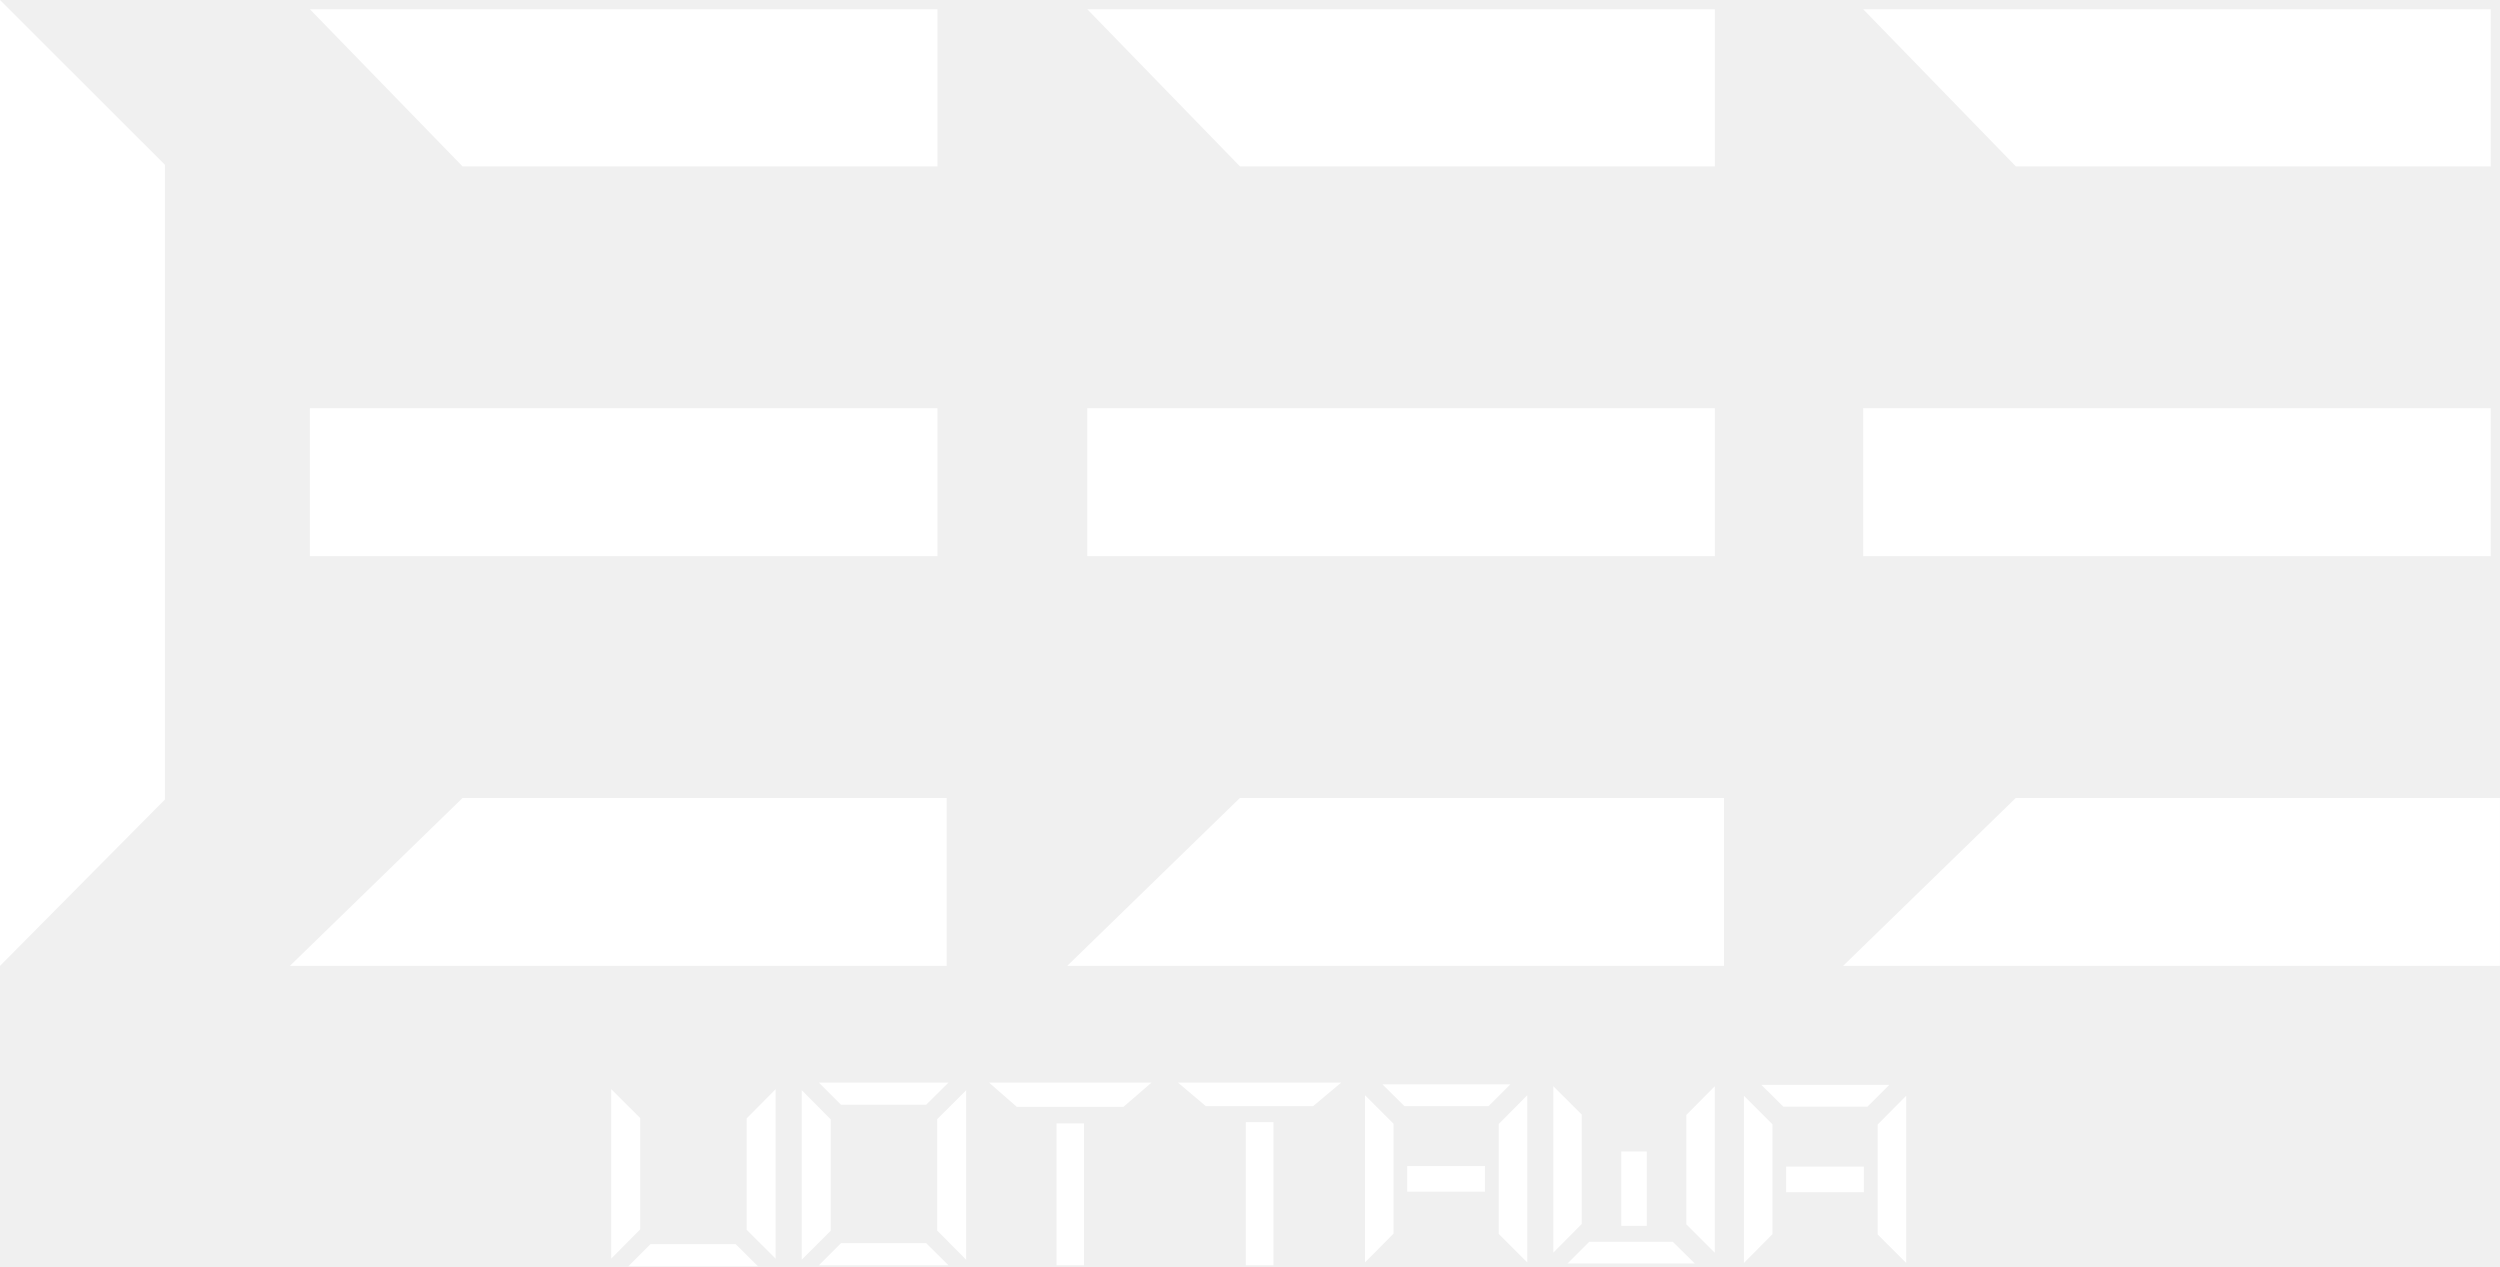
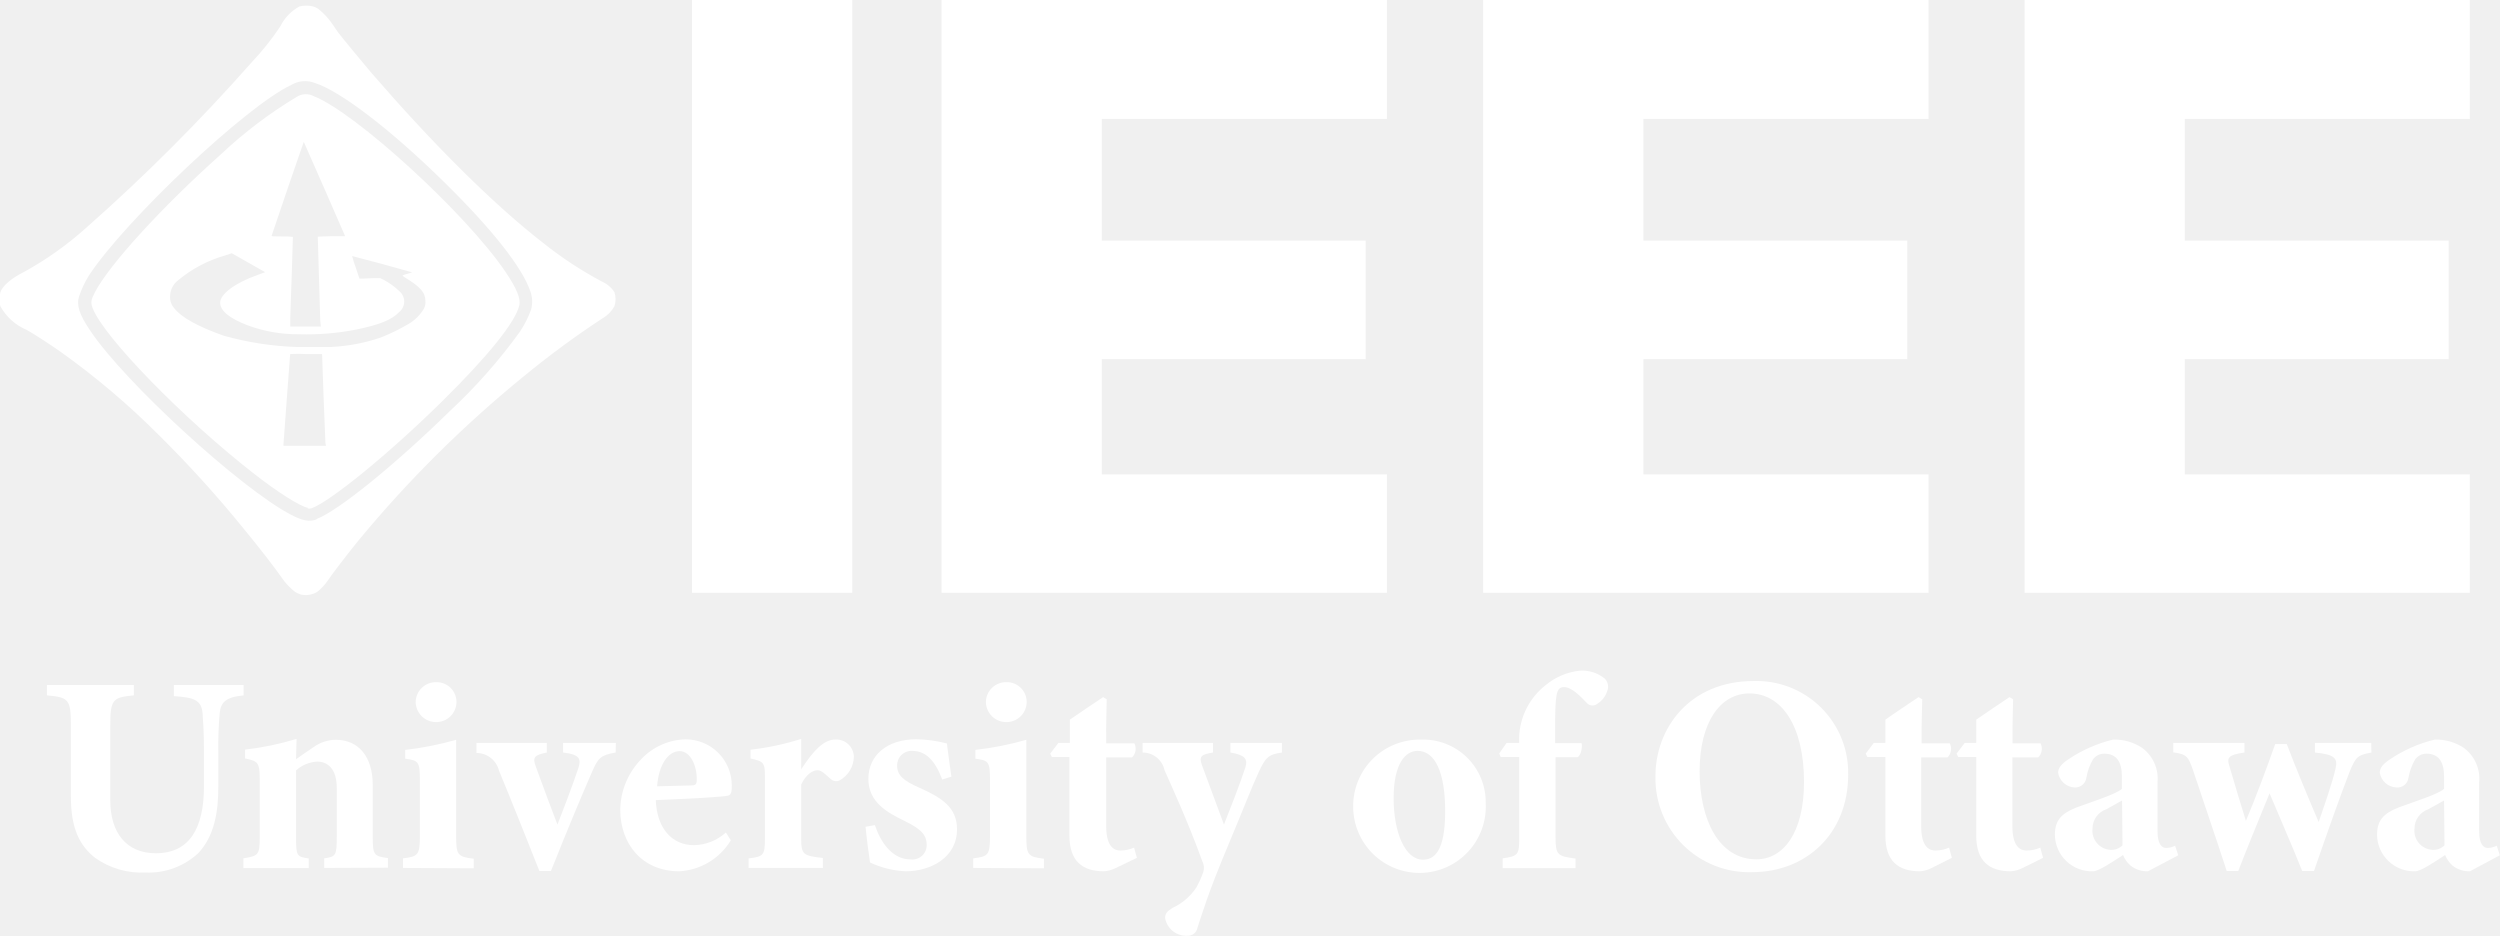
- <svg xmlns="http://www.w3.org/2000/svg" width="770" height="390" viewBox="0 0 770 390" fill="none">
-   <g clip-path="url(#clip0_328_131)">
-     <path d="M0 0L50.8 50.753V246.245L0 297.491V0ZM142.466 51.245H288.736V2.844H95.443L142.466 51.245ZM95.443 171.292H288.736V125.734H95.443V171.292ZM89.257 297.491H291.583V245.78H142.466L89.284 297.491H89.257ZM381.907 51.245H528.178V2.844H334.884L381.907 51.245ZM334.884 171.292H528.178V125.734H334.884V171.292ZM328.698 297.491H530.997V245.78H381.88L328.698 297.491ZM620.883 51.245H767.153V2.844H573.86L620.883 51.245ZM573.86 171.292H767.153V125.734H573.86V171.292ZM567.674 297.491H769.973V245.78H620.856L567.674 297.491ZM188.257 387.648L197.18 378.652V344.361L188.257 335.446V387.621V387.648ZM238.894 335.473L229.971 344.47V378.761L238.894 387.676V335.501V335.473ZM233.447 390L226.577 383.191H200.355L193.54 390H233.447ZM528.15 334.571L519.391 343.403V377.093L528.15 385.844V334.598V334.571ZM478.417 385.816L487.176 376.984V343.294L478.417 334.544V385.789V385.816ZM521.992 389.152L515.231 382.48H489.475L482.796 389.152H521.992ZM507.211 377.558V354.642H499.356V377.558H507.211ZM470.397 337.333L461.611 346.193V380.046L470.397 388.824V337.333ZM420.418 388.824L429.204 379.964V346.111L420.418 337.333V388.824ZM425.783 333.969L432.571 340.696H458.464L465.197 333.969H425.81H425.783ZM433.419 367.03H457.369V359.154H433.419V367.03ZM292.13 389.699L285.26 382.89H259.039L252.223 389.699H292.13ZM246.941 387.976L255.864 379.062V344.771L246.941 335.774V387.949V387.976ZM297.577 335.801L288.654 344.716V379.007L297.577 388.004V335.829V335.801ZM252.223 333.45L259.039 340.259H285.26L292.13 333.45H252.223ZM333.871 389.699V346.001H325.413V389.699H333.871ZM304.639 333.45L313.179 340.915H346.024L354.646 333.45H304.666H304.639ZM362.83 333.45L371.397 340.696H404.433L413.083 333.45H362.802H362.83ZM392.226 389.699V345.618H383.714V389.699H392.226ZM587.107 337.497L578.321 346.357V380.21L587.107 388.988V337.497ZM537.128 388.988L545.914 380.128V346.275L537.128 337.497V388.988ZM542.493 334.133L549.281 340.86H575.173L581.907 334.133H542.52H542.493ZM550.129 367.194H574.079V359.318H550.129V367.194Z" fill="white" />
-   </g>
-   <defs>
-     <clipPath id="clip0_328_131">
-       <rect width="770" height="390" fill="white" />
-     </clipPath>
-   </defs>
+ <svg xmlns="http://www.w3.org/2000/svg" width="1082" height="405" viewBox="0 0 1082 405" fill="none">
+   <path d="M299.506 0H368.863V256.561H299.506V0ZM407.5 0V256.561H600.269V205.317H476.857V155.444H591.057V104.124H476.857V51.472H600.269V0H407.5ZM641.913 0V256.561H834.682V205.317H711.27V155.444H825.47V104.124H711.27V51.472H834.682V0H641.913ZM876.25 0V256.561H1068.94V205.317H945.569V155.444H1059.77V104.124H945.569V51.472H1068.94V0H876.25Z" fill="white" />
+   <path d="M129.882 257.17C129.13 256.955 128.413 256.635 127.751 256.218C125.456 254.417 123.453 252.272 121.812 249.861C119.566 246.51 111.763 236.421 105.52 228.883C93.95 214.606 81.597 200.981 68.519 188.071C55.453 174.989 41.32 163.018 26.265 152.284C22.04 149.277 13.78 143.947 11.534 142.767C6.665 140.726 2.637 137.087 0.114 132.449C-0.285 130.528 -0.285 128.546 0.114 126.625C0.989 123.807 4.72 120.533 10.43 117.678C20.164 112.322 29.247 105.858 37.495 98.414C62.729 76.134 86.554 52.306 108.832 27.069C113.435 22.221 117.613 16.986 121.317 11.421C123.122 7.751 126.022 4.732 129.616 2.779C131.556 2.322 133.576 2.322 135.516 2.779C136.295 3.02 137.038 3.366 137.724 3.807C140.183 5.78 142.326 8.117 144.081 10.736L146.289 13.972C147.05 15.076 156.947 27.107 160.83 31.637C187.477 62.437 213.552 88.439 235.136 105.191C243.045 111.502 251.519 117.071 260.45 121.828C262.7 122.793 264.609 124.411 265.932 126.472C266.579 128.438 266.579 130.56 265.932 132.526C264.723 134.721 262.932 136.539 260.755 137.779C248.89 145.572 237.453 153.997 226.495 163.02C200.527 184.191 176.698 207.858 155.349 233.68C150.781 239.239 143.091 249.29 142.025 251.041C140.717 252.992 139.111 254.726 137.267 256.18C136.134 256.859 134.873 257.297 133.563 257.467C132.254 257.637 130.923 257.536 129.654 257.17H129.882ZM137.039 224.619C146.365 221.079 170.918 201.206 194.824 177.792C205.991 167.383 216.114 155.907 225.048 143.528C227.029 140.53 228.652 137.31 229.883 133.934C230.539 131.425 230.446 128.778 229.616 126.32C226.19 115.927 213.057 99.251 192.235 78.807C169.395 56.345 147.507 39.556 136.468 35.977C134.787 35.291 132.969 35.006 131.158 35.145C129.348 35.283 127.594 35.842 126.038 36.777C106.662 45.8 54.244 95.254 38.485 119.239C36.732 122.046 35.314 125.049 34.259 128.185C33.003 131.993 34.259 136.066 39.056 143.109C53.94 165.457 104.416 211.637 126.038 222.83C131.1 225.457 133.993 225.952 137.039 224.772V224.619ZM133.232 219.784C129.768 219.099 120.213 213.046 110.164 205.203C79.406 181.295 44.766 145.736 40.084 133.325C39.208 130.927 39.322 129.899 41.035 126.586C47.126 114.746 69.852 89.81 95.546 66.853C105.604 57.365 116.656 48.992 128.512 41.878C129.574 41.207 130.794 40.825 132.05 40.772C133.305 40.719 134.553 40.995 135.668 41.574C153.674 48.541 201.295 92.056 218.501 117.259C223.564 124.683 225.467 129.213 224.744 132.183C223.107 139.378 211.078 154.302 190.979 174.061C168.139 196.561 142.711 217.234 134.679 220.051C134.175 220.144 133.659 220.144 133.156 220.051L133.232 219.784ZM140.845 191.764C140.845 191.003 140.427 182.018 140.046 171.815L139.399 153.236H132.547C130.227 153.104 127.901 153.104 125.581 153.236C125.124 159.67 124.629 166.104 124.134 172.538L122.688 192.297V192.944H141.112L140.845 191.764ZM143.51 150.152C150.799 149.795 158.001 148.41 164.903 146.041C168.989 144.412 172.947 142.478 176.742 140.254C179.439 138.692 181.703 136.48 183.328 133.82C183.947 132.804 184.227 131.617 184.127 130.432C184.127 126.625 182.071 124.226 175.105 120C174.496 119.658 174.154 119.277 174.23 119.201C174.947 118.906 175.685 118.664 176.437 118.477L178.379 117.868C169.776 115.394 161.097 113.071 152.418 110.825C152.817 112.494 153.325 114.134 153.94 115.736L155.577 120.571H157.176L161.63 120.381H164.561L166.198 121.18C168.62 122.476 170.849 124.104 172.821 126.015C173.483 126.562 174.016 127.248 174.382 128.025C174.748 128.801 174.938 129.649 174.938 130.508C174.938 131.366 174.748 132.214 174.382 132.991C174.016 133.768 173.483 134.454 172.821 135C169.509 138.465 164.447 140.482 154.283 142.614C146.1 144.226 137.762 144.916 129.425 144.67C121.896 144.745 114.416 143.455 107.347 140.863C99.315 137.817 95.356 134.543 95.28 131.041C95.204 127.538 101.256 122.589 111.572 118.972L114.77 117.792L112.258 116.383L105.025 112.272L100.305 109.607L97.183 110.635C89.846 112.752 83.028 116.369 77.16 121.257C76.106 122.037 75.241 123.044 74.628 124.204C74.015 125.364 73.671 126.646 73.62 127.957C73.529 128.956 73.648 129.964 73.969 130.914C74.29 131.865 74.807 132.738 75.485 133.477C78.416 137.284 85.687 141.396 96.917 145.317C107.253 148.208 117.899 149.844 128.626 150.191C133.613 150.191 138.599 150.191 143.624 150.191L143.51 150.152ZM138.599 138.731L137.534 102.449C137.534 102.449 140.312 102.259 143.548 102.221H149.372L140.503 81.891L131.481 61.409C131.481 61.409 128.322 70.394 124.515 81.548L117.549 102.069C117.549 102.297 118.462 102.335 122.041 102.335C123.617 102.274 125.195 102.338 126.761 102.526C126.761 102.526 125.999 128.871 125.619 137.855V141.32H138.866L138.599 138.731Z" fill="white" />
+   <path d="M105.444 300.951C97.64 301.713 95.585 303.997 95.09 308.566C94.611 313.983 94.408 319.422 94.481 324.86V340.85C94.481 351.319 92.767 361.903 85.84 369.213C82.783 372.063 79.188 374.275 75.267 375.72C71.345 377.164 67.175 377.813 63 377.626C55.227 378.022 47.546 375.797 41.188 371.307C34.26 365.786 30.681 358.324 30.681 344.695V313.896C30.681 302.474 29.577 301.827 20.327 300.951V296.459H57.937V300.951C48.801 301.827 47.735 302.665 47.735 313.896V346.446C47.735 360.076 54.397 369.289 67.453 369.289C81.957 369.289 88.276 358.553 88.276 340.279V325.05C88.276 316.675 87.895 312.258 87.667 308.604C87.172 303.007 83.86 301.789 75.257 301.294V296.459H105.444V300.951Z" fill="white" />
+   <path d="M140.312 375.647V371.497C145.413 370.774 145.756 370.279 145.756 361.865V341.041C145.756 332.398 141.53 329.619 137.267 329.619C133.875 329.803 130.649 331.147 128.131 333.426V362.893C128.131 370.508 128.588 370.812 133.612 371.535V375.685H105.329V371.497C111.686 370.393 112.409 370.279 112.409 362.36V337.043C112.409 329.733 111.42 329.429 106.052 328.249V324.442C113.612 323.562 121.077 322.007 128.359 319.797C128.359 321.51 128.131 325.774 128.131 328.591C130.567 326.878 133.118 325.051 135.744 323.337C138.515 321.328 141.839 320.224 145.261 320.178C155.12 320.178 161.325 327.373 161.325 339.784V362.627C161.325 370.241 162.048 370.546 167.91 371.383V375.533L140.312 375.647Z" fill="white" />
+   <path d="M174.42 375.647V371.498C180.967 370.66 181.729 370.165 181.729 361.523V337.767C181.729 329.581 181.12 329.125 175.372 328.363V324.556C182.827 323.707 190.198 322.242 197.412 320.178V361.675C197.412 369.937 197.907 370.812 205.025 371.65V375.8L174.42 375.647ZM188.657 312.526C186.36 312.506 184.162 311.593 182.527 309.98C180.893 308.366 179.951 306.18 179.901 303.883C179.911 302.732 180.149 301.594 180.601 300.535C181.053 299.476 181.711 298.517 182.535 297.714C183.36 296.91 184.336 296.278 185.406 295.854C186.476 295.429 187.62 295.221 188.771 295.241C189.921 295.211 191.066 295.412 192.137 295.833C193.207 296.255 194.182 296.888 195.003 297.695C195.824 298.501 196.473 299.465 196.914 300.528C197.354 301.592 197.575 302.733 197.564 303.883C197.549 305.037 197.307 306.176 196.851 307.235C196.395 308.294 195.734 309.253 194.906 310.056C194.078 310.859 193.1 311.49 192.028 311.914C190.955 312.338 189.81 312.546 188.657 312.526Z" fill="white" />
+   <path d="M266.464 325.698C259.879 326.802 258.851 328.134 256.339 333.845C252.075 343.591 245.756 358.591 238.447 376.979H233.461C227.37 361.751 221.774 347.512 215.95 333.502C215.413 331.325 214.161 329.391 212.394 328.01C210.627 326.63 208.447 325.882 206.205 325.888V321.548H236.658V325.698C231.177 326.802 230.415 327.753 231.9 331.789C234.945 340.203 239.323 351.89 241.264 356.878C243.358 351.51 247.469 340.926 250.286 332.512C251.504 328.705 251.276 326.535 243.701 325.698V321.548H266.54L266.464 325.698Z" fill="white" />
+   <path d="M316.294 363.692C313.953 367.57 310.701 370.817 306.82 373.153C302.939 375.488 298.547 376.841 294.025 377.094C277.694 377.094 268.444 365.025 268.444 350.444C268.553 342.23 271.826 334.376 277.58 328.515C282.543 323.261 289.39 320.193 296.613 319.987C299.236 319.967 301.837 320.464 304.267 321.451C306.697 322.437 308.909 323.893 310.776 325.736C312.643 327.578 314.128 329.77 315.147 332.187C316.166 334.605 316.698 337.199 316.713 339.822C316.713 341.916 316.713 343.972 315.114 344.352C312.83 344.962 295.624 345.799 283.823 346.294C284.318 359.2 291.436 365.786 300.268 365.786C305.414 365.719 310.356 363.769 314.162 360.304L316.294 363.692ZM294.139 325.088C289.267 325.088 285.117 330.799 284.394 340.317L299.126 339.936C300.839 339.936 301.562 339.594 301.562 337.538C301.676 331.561 298.897 325.088 294.139 325.088Z" fill="white" />
+   <path d="M356.15 375.647H323.983V371.497C330.455 370.774 331.064 370.165 331.064 362.855V336.205C331.064 330.114 330.569 329.505 324.821 328.287V324.48C332.265 323.637 339.608 322.069 346.747 319.797V332.969C352.229 324.556 356.644 320.063 361.631 320.063C362.634 320.023 363.635 320.181 364.577 320.528C365.519 320.876 366.383 321.407 367.118 322.09C367.854 322.773 368.448 323.594 368.865 324.508C369.282 325.421 369.515 326.408 369.549 327.411C369.534 329.534 368.951 331.615 367.86 333.436C366.769 335.257 365.209 336.753 363.344 337.766C362.722 338.059 362.026 338.157 361.347 338.048C360.668 337.94 360.038 337.629 359.537 337.157C357.482 335.444 355.731 333.35 353.827 333.35C351.924 333.35 348.955 334.911 346.747 339.556V362.703C346.747 370.013 347.623 370.317 356.15 371.345V375.647Z" fill="white" />
+   <path d="M407.805 337.386C404.608 328.858 400.496 324.975 394.748 324.975C393.893 324.943 393.041 325.087 392.244 325.399C391.447 325.711 390.723 326.183 390.116 326.786C389.509 327.389 389.032 328.111 388.716 328.906C388.4 329.701 388.25 330.553 388.277 331.409C388.277 335.673 391.322 337.995 397.641 340.812C407.501 345.19 414.2 349.34 414.2 358.934C414.2 371.155 402.78 377.094 392.046 377.094C386.68 376.864 381.414 375.57 376.553 373.287C376.096 370.508 374.992 362.094 374.611 357.83L378.646 357.107C381.197 364.721 386.26 371.954 394.101 371.954C394.987 372.064 395.887 371.981 396.738 371.712C397.589 371.442 398.372 370.992 399.034 370.392C399.695 369.792 400.219 369.057 400.57 368.235C400.921 367.414 401.091 366.527 401.067 365.634C401.067 361.827 399.24 359.048 391.665 355.393C384.09 351.739 375.829 347.208 375.829 337.119C375.829 327.03 383.747 319.949 396.652 319.949C401.099 320.036 405.52 320.649 409.823 321.777C410.203 325.051 411.269 332.855 411.764 336.129L407.805 337.386Z" fill="white" />
+   <path d="M421.205 375.647V371.498C427.753 370.66 428.476 370.165 428.476 361.523V337.767C428.476 329.581 427.905 329.125 422.157 328.363V324.556C429.612 323.707 436.984 322.242 444.197 320.178V361.675C444.197 369.937 444.692 370.812 451.81 371.65V375.8L421.205 375.647ZM435.442 312.526C433.145 312.506 430.947 311.593 429.312 309.98C427.678 308.366 426.736 306.18 426.687 303.883C426.697 302.732 426.934 301.594 427.386 300.535C427.838 299.476 428.496 298.517 429.32 297.714C430.145 296.91 431.121 296.278 432.191 295.854C433.261 295.429 434.405 295.221 435.556 295.241C436.706 295.211 437.851 295.412 438.922 295.833C439.993 296.255 440.967 296.888 441.788 297.695C442.609 298.501 443.259 299.465 443.699 300.528C444.139 301.592 444.36 302.733 444.349 303.883C444.335 305.037 444.092 306.176 443.636 307.235C443.18 308.294 442.519 309.253 441.691 310.056C440.863 310.859 439.885 311.49 438.813 311.914C437.74 312.338 436.595 312.546 435.442 312.526Z" fill="white" />
+   <path d="M482.72 375.761C481.186 376.522 479.518 376.975 477.809 377.094C468.445 377.094 462.849 372.715 462.849 361.637V327.639H455.236L454.513 326.193L458.053 321.548H463.04V311.459C467.189 308.528 473.165 304.606 477.429 301.713L478.989 302.665C478.989 305.977 478.647 312.411 478.761 321.7H490.942C491.447 322.689 491.623 323.812 491.445 324.908C491.267 326.004 490.744 327.014 489.953 327.792H478.761V357.487C478.761 367.005 482.568 368.109 484.966 368.109C486.986 368.099 488.981 367.671 490.828 366.852L492.046 371.269L482.72 375.761Z" fill="white" />
+   <path d="M554.818 325.698C548.955 326.535 547.737 327.753 544.692 334.34C541.647 340.926 538.259 349.835 531.178 366.738C522.88 386.497 520.596 394.53 518.274 401.459C518.107 402.484 517.568 403.412 516.761 404.065C515.953 404.718 514.934 405.051 513.896 405C511.64 405.119 509.417 404.412 507.644 403.011C505.871 401.609 504.67 399.609 504.266 397.385C504.266 395.444 504.989 394.454 507.539 392.893C511.704 390.971 515.25 387.925 517.779 384.099C518.989 381.919 520.008 379.639 520.824 377.284C521.264 375.742 521.087 374.09 520.33 372.677C514.011 355.127 506.207 338.413 503.999 333.312C503.529 331.15 502.331 329.214 500.606 327.828C498.881 326.443 496.733 325.691 494.521 325.698V321.548H524.974V325.698C519.72 326.535 518.883 327.411 520.215 331.18L529.732 356.878C532.397 350.177 536.774 338.984 538.982 332.17C540.2 328.363 538.601 326.687 532.511 325.698V321.548H554.818V325.698Z" fill="white" />
+   <path d="M615.001 320.102C618.673 319.972 622.333 320.592 625.759 321.922C629.184 323.253 632.302 325.268 634.923 327.843C637.545 330.419 639.614 333.501 641.006 336.902C642.398 340.304 643.082 343.953 643.018 347.627C643.214 351.46 642.641 355.293 641.331 358.899C640.021 362.506 638.001 365.814 635.391 368.627C632.78 371.439 629.633 373.7 626.134 375.275C622.635 376.85 618.856 377.707 615.02 377.796C611.184 377.886 607.369 377.205 603.801 375.794C600.233 374.383 596.983 372.271 594.245 369.582C591.507 366.894 589.336 363.684 587.86 360.141C586.384 356.599 585.633 352.797 585.652 348.96C585.636 345.124 586.387 341.323 587.863 337.782C589.338 334.241 591.508 331.032 594.243 328.342C596.978 325.653 600.224 323.538 603.789 322.123C607.354 320.708 611.166 320.021 615.001 320.102ZM613.516 324.975C608.301 324.975 603.162 330.457 603.162 345.419C603.162 360.381 608.149 372.069 615.838 372.069C620.482 372.069 625.469 368.909 625.469 351.13C625.469 334.226 621.092 324.975 613.516 324.975Z" fill="white" />
+   <path d="M657.483 321.548V318.997C657.642 314.654 658.746 310.397 660.718 306.525C662.69 302.652 665.483 299.256 668.903 296.573C673.156 293.011 678.381 290.809 683.901 290.254C687.726 290.036 691.496 291.243 694.483 293.642C695.199 294.338 695.687 295.234 695.884 296.212C696.081 297.191 695.977 298.206 695.587 299.124C694.864 301.38 693.368 303.308 691.362 304.568C690.726 305.111 689.906 305.39 689.071 305.348C688.235 305.305 687.448 304.945 686.87 304.34C683.939 301.294 680.285 297.373 676.859 297.373C673.433 297.373 673.052 300.685 673.052 316.408V321.624H684.472C684.929 322.842 684.472 326.764 682.759 327.716H673.242V362.436C673.242 370.051 674.118 370.584 681.883 371.573V375.723H650.364V371.497C657.178 370.507 657.521 369.898 657.521 362.36V327.639H649.489L648.88 326.079L652.039 321.548H657.483Z" fill="white" />
+   <path d="M758.968 294.746C764.348 294.58 769.706 295.51 774.716 297.479C779.726 299.448 784.283 302.415 788.11 306.201C791.938 309.986 794.956 314.51 796.981 319.498C799.006 324.486 799.995 329.834 799.89 335.216C799.89 361.142 781.389 377.475 758.359 377.475C752.86 377.657 747.38 376.717 742.256 374.713C737.131 372.709 732.468 369.682 728.55 365.818C724.632 361.953 721.543 357.331 719.469 352.234C717.395 347.136 716.38 341.67 716.486 336.168C716.334 315.343 731.18 294.746 758.968 294.746ZM757.141 300.115C744.731 300.115 735.595 312.297 735.595 333.845C735.595 354.442 743.742 371.917 760.186 371.917C771.606 371.917 780.78 360.724 780.78 338.414C780.78 314.505 771.264 300.115 757.141 300.115Z" fill="white" />
+   <path d="M835.824 375.761C834.305 376.525 832.648 376.978 830.952 377.094C821.587 377.094 815.992 372.715 815.992 361.637V327.639H808.188L807.465 326.193L810.967 321.548H815.992V311.459C820.103 308.528 826.079 304.606 830.343 301.713L831.942 302.665C831.942 305.977 831.561 312.411 831.675 321.7H843.856C844.36 322.686 844.539 323.806 844.368 324.9C844.197 325.994 843.685 327.006 842.905 327.792H831.485V357.487C831.485 367.005 835.291 368.109 837.728 368.109C839.736 368.102 841.72 367.674 843.552 366.852L844.77 371.269L835.824 375.761Z" fill="white" />
+   <path d="M875.185 375.761C873.662 376.516 872.007 376.969 870.312 377.094C860.91 377.094 855.314 372.715 855.314 361.637V327.639H847.51L846.787 326.193L850.327 321.548H855.314V311.459C859.463 308.528 865.44 304.606 869.703 301.713L871.264 302.665C871.264 305.977 870.921 312.411 871.035 321.7H883.141C883.645 322.689 883.821 323.812 883.643 324.908C883.465 326.004 882.942 327.014 882.151 327.792H870.959V357.487C870.959 367.005 874.766 368.109 877.164 368.109C879.184 368.102 881.181 367.674 883.026 366.852L884.244 371.269L875.185 375.761Z" fill="white" />
+   <path d="M929.62 377.094C926.857 377.193 924.152 376.287 922.007 374.543C920.622 373.308 919.541 371.771 918.847 370.051C914.203 373.096 908.227 377.094 905.905 377.094C903.78 377.17 901.661 376.822 899.672 376.069C897.684 375.316 895.865 374.174 894.323 372.71C892.781 371.246 891.547 369.489 890.692 367.542C889.838 365.595 889.38 363.497 889.346 361.37C889.346 354.936 892.277 352.005 898.748 349.454C905.905 346.789 915.535 343.858 918.352 341.421V336.053C918.352 329.733 916.03 326.193 910.739 326.193C909.792 326.184 908.856 326.4 908.009 326.824C907.162 327.247 906.428 327.866 905.867 328.629C904.411 331.104 903.43 333.828 902.973 336.662C902.794 337.894 902.149 339.011 901.172 339.782C900.195 340.554 898.96 340.922 897.72 340.812C896.014 340.689 894.398 339.995 893.134 338.842C891.871 337.688 891.032 336.143 890.754 334.454C890.754 332.284 892.239 330.647 895.018 328.744C900.943 324.716 907.545 321.789 914.508 320.101C918.961 319.949 923.351 321.187 927.069 323.642C929.391 325.337 931.231 327.609 932.406 330.233C933.581 332.857 934.051 335.743 933.769 338.604V359.695C933.769 365.52 935.711 367.005 937.576 367.005C938.902 366.955 940.201 366.618 941.382 366.015L942.753 370.165L929.62 377.094ZM918.428 346.447L911.615 350.254C909.877 350.841 908.368 351.957 907.296 353.445C906.224 354.933 905.645 356.719 905.638 358.553C905.507 359.665 905.601 360.791 905.916 361.865C906.231 362.939 906.76 363.939 907.472 364.803C908.183 365.667 909.062 366.379 910.055 366.894C911.048 367.41 912.135 367.72 913.251 367.804C914.233 367.886 915.221 367.754 916.147 367.419C917.073 367.084 917.916 366.553 918.619 365.863L918.428 346.447Z" fill="white" />
+   <path d="M1026.35 325.698C1020.48 326.802 1019.65 327.411 1016.98 333.845C1012.57 345.266 1007.35 360.038 1001.49 376.979H996.388C991.858 365.558 986.758 354.137 982.266 343.363C977.622 354.784 973.13 365.52 968.714 376.979H963.727C958.855 361.979 953.64 346.903 949.11 333.236C947.054 327.411 946.445 326.421 940.583 325.621V321.548H971.417V325.698C964.336 326.687 963.613 327.906 964.946 331.789C967.268 339.708 969.704 347.855 972.026 355.279C976.518 344.581 980.895 332.779 984.702 322.043H989.727C993.876 333.007 998.749 344.581 1003.51 355.774C1005.56 349.835 1009.71 337.995 1010.82 332.627C1011.88 328.134 1010.43 326.535 1001.91 325.698V321.548H1026.27L1026.35 325.698Z" fill="white" />
+   <path d="M1068.98 377.094C1066.22 377.193 1063.51 376.287 1061.37 374.543C1060 373.301 1058.93 371.765 1058.25 370.051C1053.64 373.096 1047.66 377.094 1045.34 377.094C1043.22 377.17 1041.1 376.822 1039.11 376.069C1037.12 375.316 1035.3 374.174 1033.76 372.71C1032.22 371.246 1030.98 369.489 1030.13 367.542C1029.28 365.595 1028.82 363.497 1028.78 361.37C1028.78 354.936 1031.71 352.005 1038.15 349.454C1045.34 346.789 1054.97 343.858 1057.79 341.421V336.053C1057.79 329.733 1055.47 326.193 1050.18 326.193C1049.23 326.184 1048.29 326.4 1047.45 326.824C1046.6 327.247 1045.87 327.866 1045.3 328.629C1043.85 331.108 1042.86 333.83 1042.37 336.662C1042.21 337.895 1041.58 339.017 1040.6 339.791C1039.63 340.565 1038.4 340.931 1037.16 340.812C1035.41 340.74 1033.74 340.068 1032.43 338.91C1031.12 337.752 1030.25 336.179 1029.96 334.454C1029.96 332.284 1031.41 330.647 1034.23 328.744C1040.15 324.716 1046.75 321.789 1053.72 320.101C1058.17 319.949 1062.56 321.187 1066.28 323.642C1068.6 325.337 1070.44 327.609 1071.61 330.233C1072.79 332.857 1073.26 335.743 1072.98 338.604V359.695C1072.98 365.52 1074.92 367.005 1076.78 367.005C1078.11 366.955 1079.41 366.618 1080.59 366.015L1081.92 370.165L1068.98 377.094ZM1057.79 346.447L1050.94 350.254C1049.21 350.848 1047.71 351.966 1046.64 353.454C1045.58 354.941 1045 356.724 1045 358.553C1044.86 359.666 1044.95 360.794 1045.27 361.871C1045.58 362.947 1046.11 363.948 1046.82 364.814C1047.53 365.679 1048.41 366.391 1049.41 366.905C1050.4 367.419 1051.49 367.725 1052.61 367.804C1053.59 367.883 1054.58 367.751 1055.51 367.416C1056.43 367.081 1057.28 366.551 1057.98 365.863L1057.79 346.447Z" fill="white" />
</svg>
